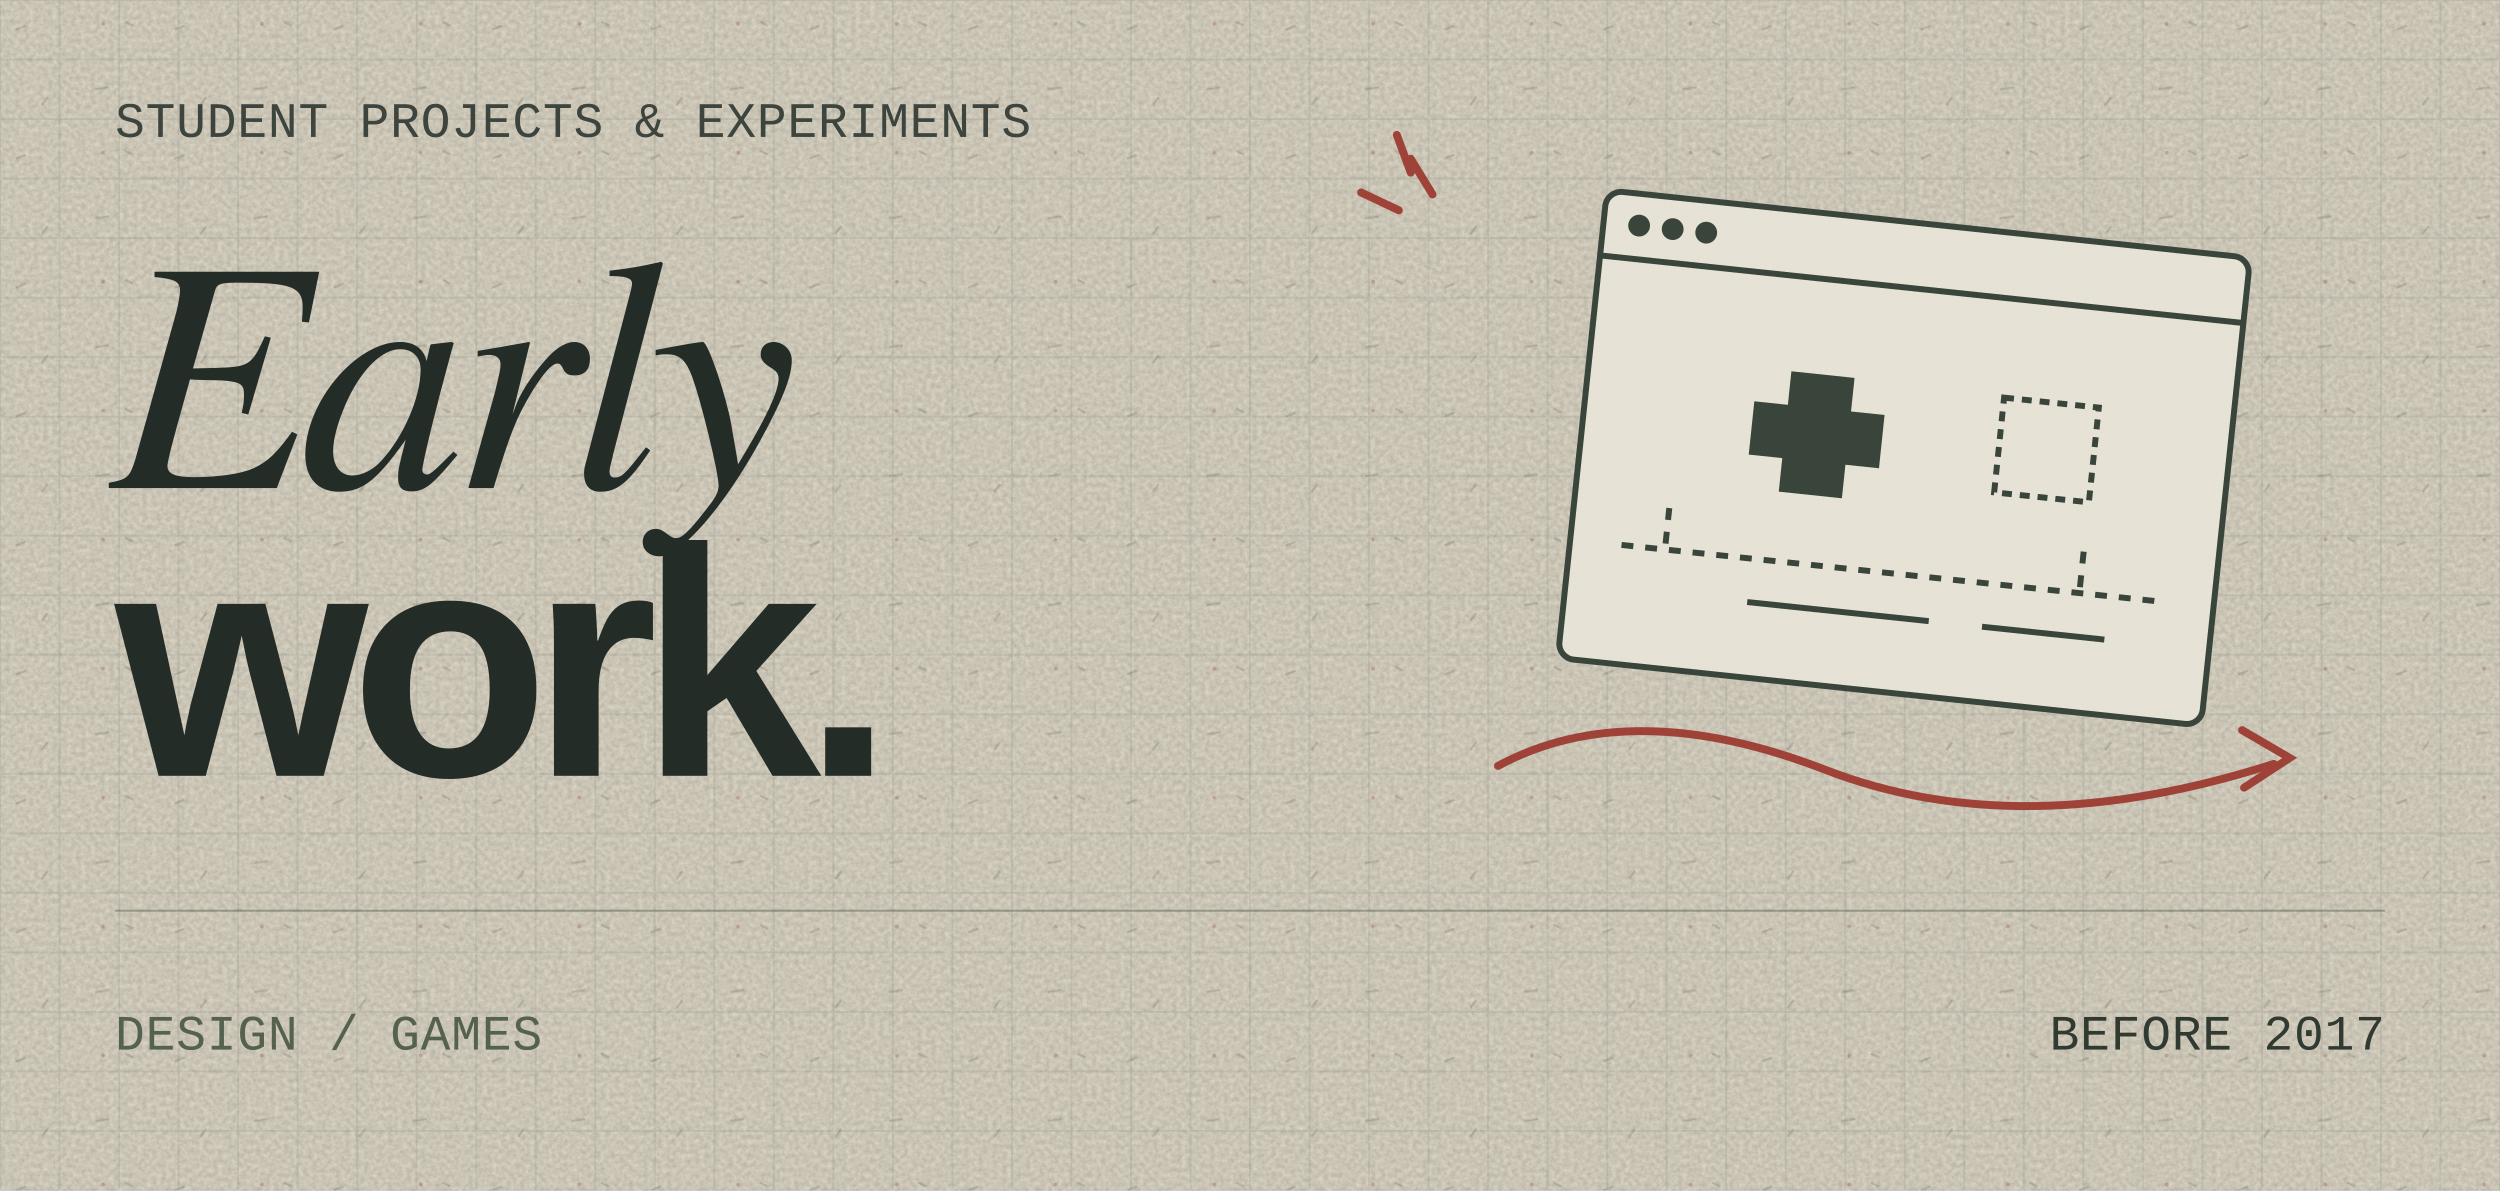
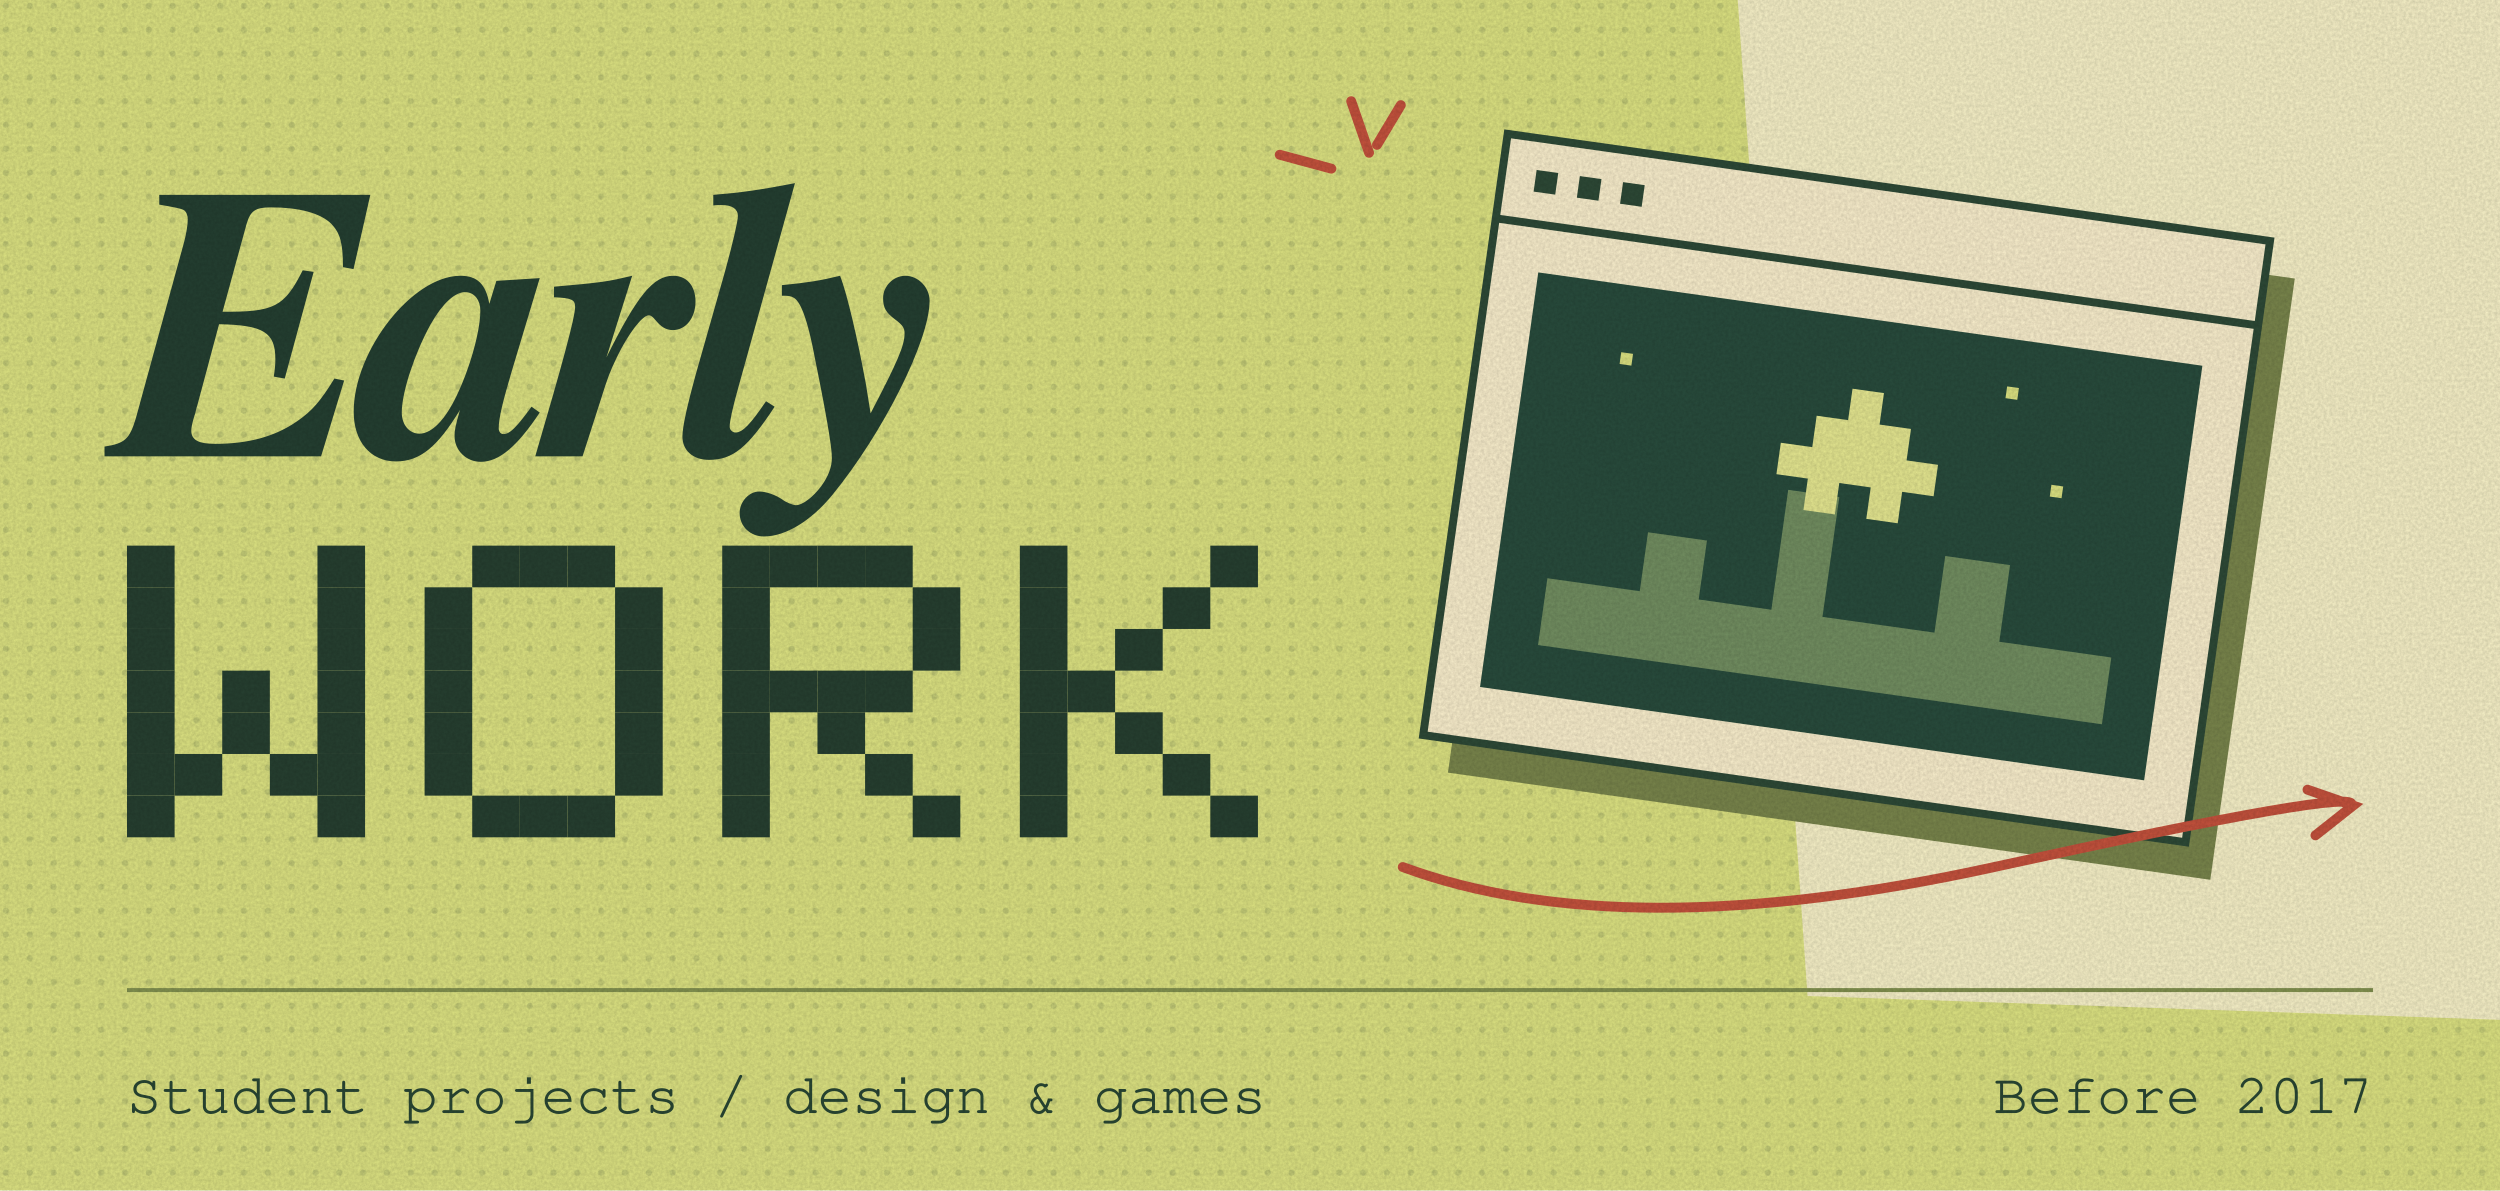
<svg xmlns="http://www.w3.org/2000/svg" width="1260" height="600" viewBox="0 0 1260 600" role="img" aria-labelledby="title desc">
  <defs>
-     <filter id="paper-grain" x="0" y="0" width="100%" height="100%">
-       <feTurbulence type="fractalNoise" baseFrequency=".72" numOctaves="2" seed="17" stitchTiles="stitch" />
-       <feColorMatrix type="saturate" values="0" />
+     <filter id="early-ink" x="0" y="0" width="100%" height="100%" color-interpolation-filters="sRGB">
+       <feTurbulence type="fractalNoise" baseFrequency=".65" numOctaves="3" seed="59" stitchTiles="stitch" />
+       <feColorMatrix type="matrix" values="0 0 0 0 0   0 0 0 0 0   0 0 0 0 0   0 0 0 .16 0" />
    </filter>
-     <filter id="early-pulp" x="0" y="0" width="100%" height="100%" color-interpolation-filters="sRGB">
-       <feTurbulence type="fractalNoise" baseFrequency=".42" numOctaves="3" seed="37" stitchTiles="stitch" />
-       <feColorMatrix type="matrix" values="0 0 0 0 0   0 0 0 0 0   0 0 0 0 0   0 0 0 .19 0" />
-     </filter>
-     <pattern id="pulp-fibres" width="80" height="65" patternUnits="userSpaceOnUse">
-       <path d="m8 15 5-2m35 32 7-1m-34 9 3-4m39-38 4 2" stroke="#7b7969" stroke-width="1.2" opacity=".32" />
-       <circle cx="52" cy="12" r="1" fill="#984438" opacity=".3" />
+     <pattern id="early-dots" width="12" height="12" patternUnits="userSpaceOnUse">
+       <circle cx="3" cy="3" r="1.6" fill="#344d34" opacity=".15" />
    </pattern>
  </defs>
-   <rect width="1260" height="600" fill="#ded8c7" />
-   <rect width="1260" height="600" filter="url(#early-pulp)" />
-   <rect width="1260" height="600" fill="url(#pulp-fibres)" />
-   <g stroke="#676f68" stroke-width="1" opacity=".13">
-     <path d="M0 0V600" />
-     <path d="M30 0V600" />
-     <path d="M60 0V600" />
-     <path d="M90 0V600" />
-     <path d="M120 0V600" />
-     <path d="M150 0V600" />
-     <path d="M180 0V600" />
-     <path d="M210 0V600" />
-     <path d="M240 0V600" />
-     <path d="M270 0V600" />
-     <path d="M300 0V600" />
-     <path d="M330 0V600" />
-     <path d="M360 0V600" />
-     <path d="M390 0V600" />
-     <path d="M420 0V600" />
-     <path d="M450 0V600" />
-     <path d="M480 0V600" />
-     <path d="M510 0V600" />
-     <path d="M540 0V600" />
-     <path d="M570 0V600" />
-     <path d="M600 0V600" />
-     <path d="M630 0V600" />
-     <path d="M660 0V600" />
-     <path d="M690 0V600" />
-     <path d="M720 0V600" />
-     <path d="M750 0V600" />
-     <path d="M780 0V600" />
-     <path d="M810 0V600" />
-     <path d="M840 0V600" />
-     <path d="M870 0V600" />
-     <path d="M900 0V600" />
-     <path d="M930 0V600" />
-     <path d="M960 0V600" />
-     <path d="M990 0V600" />
-     <path d="M1020 0V600" />
-     <path d="M1050 0V600" />
-     <path d="M1080 0V600" />
-     <path d="M1110 0V600" />
-     <path d="M1140 0V600" />
-     <path d="M1170 0V600" />
-     <path d="M1200 0V600" />
-     <path d="M1230 0V600" />
-     <path d="M1260 0V600" />
-     <path d="M0 0H1260" />
-     <path d="M0 30H1260" />
-     <path d="M0 60H1260" />
-     <path d="M0 90H1260" />
-     <path d="M0 120H1260" />
-     <path d="M0 150H1260" />
-     <path d="M0 180H1260" />
-     <path d="M0 210H1260" />
-     <path d="M0 240H1260" />
-     <path d="M0 270H1260" />
-     <path d="M0 300H1260" />
-     <path d="M0 330H1260" />
-     <path d="M0 360H1260" />
-     <path d="M0 390H1260" />
-     <path d="M0 420H1260" />
-     <path d="M0 450H1260" />
-     <path d="M0 480H1260" />
-     <path d="M0 510H1260" />
-     <path d="M0 540H1260" />
-     <path d="M0 570H1260" />
-     <path d="M0 600H1260" />
+   <rect width="1260" height="600" fill="#dbe181" />
+   <rect width="1260" height="600" fill="url(#early-dots)" />
+   <path d="m873-40 387 24v530l-349-12z" fill="#f5efc6" />
+   <g transform="translate(735 93) rotate(8 195 165)">
+     <rect x="15" y="17" width="388" height="306" fill="#78844b" />
+     <rect width="388" height="306" fill="#f8edcb" stroke="#2d4936" stroke-width="4" />
+     <path d="M0 43h388" stroke="#2d4936" stroke-width="4" />
+     <g fill="#2d4936">
+       <rect x="17" y="16" width="11" height="11" />
+       <rect x="39" y="16" width="11" height="11" />
+       <rect x="61" y="16" width="11" height="11" />
+     </g>
+     <rect x="25" y="67" width="338" height="211" fill="#284b3c" />
+     <path d="M51 219h47v-30h30v30h37v-61h26v61h57v-39h33v39h57v34H51z" fill="#718d60" />
+     <path d="M158 135h16v-16h16v-16h16v16h16v16h16v16h-80zM174 151v16h16v-16m16 0v16h16v-16" fill="#e3e58f" />
+     <g fill="#dbe181">
+       <rect x="72" y="101" width="6" height="6" />
+       <rect x="296" y="137" width="6" height="6" />
+       <rect x="267" y="91" width="6" height="6" />
+     </g>
  </g>
-   <text x="58" y="69" font-family="Courier New, monospace" font-size="25" font-weight="400" letter-spacing="0.4" fill="#3c443d">STUDENT PROJECTS &amp; EXPERIMENTS</text>
-   <g aria-label="Early" data-typeface="Nimbus Roman" data-type-size="167">
-     <path fill="#242c27" d="M160.88 136.95H77.88V139.62C88.23 140.62 90.74 141.96 90.74 146.47C90.74 148.47 89.74 153.98 88.9 157.16L68.36 230.97C65.52 240.49 64.19 241.66 54.83 243.33V246.0H139.5L149.86 218.95L147.18 217.61C139.34 228.47 134.99 232.64 127.81 235.98C121.63 238.82 110.28 240.49 97.59 240.49C88.23 240.49 84.39 238.82 84.39 234.81C84.39 232.81 86.4 224.96 90.4 210.43L95.75 191.22C98.42 191.39 100.93 191.56 103.6 191.56L111.28 191.72C115.96 191.89 119.96 192.73 121.13 193.73C122.64 194.9 122.97 196.07 122.97 199.41C122.97 202.41 122.64 204.42 121.8 208.09L125.14 208.93L136.5 170.18L133.49 169.51C127.14 183.71 125.47 184.88 110.44 185.38C108.44 185.38 103.1 185.55 97.25 185.71L108.27 146.8C109.28 142.96 110.94 142.46 120.63 142.46C146.68 142.46 152.53 144.63 152.53 154.65C152.53 156.82 152.36 159.33 152.19 162.17L155.7 162.5ZM228.53 227.63 223.85 232.31C218.5 237.65 216.67 239.15 215.17 239.15C213.83 239.15 212.83 238.15 212.83 236.98C212.83 233.64 219.84 204.92 227.69 176.36C228.19 174.69 228.36 174.36 228.69 172.85L227.52 172.35L217.34 173.52L216.84 174.02L215.0 182.04C213.66 175.86 208.82 172.35 201.64 172.35C179.43 172.35 153.88 202.75 153.88 229.3C153.88 240.99 160.22 247.84 170.91 247.84C182.6 247.84 189.78 242.33 204.48 221.62C200.97 235.31 200.64 236.65 200.64 240.82C200.64 245.67 202.64 247.67 207.32 247.67C214.0 247.67 218.0 244.5 230.53 229.3ZM202.64 176.03C208.32 176.36 211.99 180.37 211.99 186.21C211.99 200.24 203.48 219.95 192.12 232.31C188.11 236.81 182.43 239.65 177.59 239.65C171.58 239.65 167.9 234.98 167.9 227.3C167.9 217.94 174.08 201.08 181.43 190.56C188.11 180.87 195.79 175.53 202.64 176.03ZM248.74 246.0C257.43 217.44 260.27 210.6 267.95 197.74C273.63 188.38 278.14 183.21 280.98 183.21C282.14 183.21 282.81 183.88 283.65 185.55C284.98 188.38 286.32 189.22 289.66 189.22C294.67 189.22 297.34 186.21 297.34 180.87C297.34 175.86 294.17 172.35 289.49 172.35C285.65 172.35 281.14 174.86 276.8 179.37C269.95 186.55 263.27 196.23 260.6 202.91L258.26 208.93L267.11 172.69L266.61 172.35C254.42 174.52 252.92 174.86 240.73 176.86V179.7C244.4 179.03 245.07 178.87 246.41 178.87C250.08 178.87 252.25 180.54 252.25 183.54C252.25 185.88 252.25 185.88 249.58 197.24L236.05 246.0ZM325.58 225.46C314.72 239.32 313.38 240.66 309.71 240.66C308.04 240.66 307.21 239.65 307.21 237.65C307.21 236.31 307.71 234.14 308.54 231.14C308.71 230.47 308.88 229.97 308.88 229.8V229.47L334.09 132.77L333.26 131.94C323.24 134.28 316.89 135.28 307.21 136.45V139.12C315.22 139.12 318.56 140.12 318.56 142.96C318.56 143.63 318.39 144.63 318.06 145.97L295.01 234.14C294.51 235.81 294.35 237.32 294.35 238.49C294.35 244.66 297.19 247.84 302.53 247.84C311.21 247.84 316.89 243.16 327.75 226.96ZM330.43 179.2C332.44 178.7 333.77 178.53 335.61 178.53C342.45 178.53 345.63 181.2 348.97 190.22C353.48 202.58 362.16 238.32 362.16 244.66C362.16 247.34 360.99 250.01 358.65 253.18C353.98 259.36 350.14 264.04 348.13 266.21C344.63 269.88 342.79 271.22 340.62 271.22C339.45 271.22 338.45 270.72 336.61 269.38C334.1 267.38 332.44 266.54 330.43 266.54C326.76 266.54 323.92 269.38 323.92 273.05C323.92 277.4 327.43 280.4 332.44 280.4C343.12 280.4 364.83 255.52 383.04 222.29C394.39 201.75 399.07 189.72 399.07 181.54C399.07 176.53 394.89 172.35 389.88 172.35C386.04 172.35 383.37 174.86 383.37 178.53C383.37 181.2 384.71 182.87 388.05 185.04C391.22 186.88 392.39 188.38 392.39 190.72C392.39 197.4 386.38 210.26 372.01 233.98L368.67 214.6C366.17 199.74 356.82 172.35 354.31 172.35H353.64C353.31 172.52 352.81 172.52 352.14 172.52C350.81 172.69 344.63 173.69 335.77 175.36C334.94 175.53 332.77 176.03 330.43 176.36Z" />
+   <g aria-label="Early" data-typeface="Nimbus Roman" data-type-size="197">
+     <path fill="#243f31" d="M173.44 191.78 168.52 190.8C161.62 202.03 157.49 206.95 149.8 212.27C138.77 219.95 125.37 223.7 108.43 223.7C99.96 223.7 96.41 221.73 96.41 217.0C96.41 215.62 96.81 213.45 97.99 209.51C98.39 208.72 98.58 207.34 98.98 205.77L99.37 204.59L110.4 163.41C132.86 163.81 138.77 167.55 138.77 180.95C138.77 183.7 138.57 186.07 137.98 189.81L143.5 190.8L158.08 137.02L152.56 136.23C143.3 154.75 138.18 157.31 112.18 157.11L124.19 113.18C126.16 106.28 128.53 104.51 136.6 104.51C150.79 104.51 161.62 107.47 166.94 112.78C171.47 117.51 172.85 122.44 172.85 134.65L178.17 135.64L186.64 98.21H80.26V103.13C87.16 104.31 91.29 105.1 92.67 105.89C93.85 106.68 94.64 108.45 94.64 110.62C94.64 113.38 93.85 118.1 92.67 122.44L68.44 210.89C65.29 221.33 62.92 223.5 52.68 225.07V230.0H161.82ZM267.9 204.98C259.82 216.01 256.87 218.77 253.71 218.77C252.33 218.77 251.35 217.59 251.35 215.82C251.35 210.89 253.32 202.62 258.05 186.66L272.03 140.17L250.17 141.55L246.62 153.17C244.85 143.12 240.51 138.99 232.04 138.99C207.81 138.99 178.26 176.81 178.26 207.54C178.26 222.51 186.73 232.56 199.54 232.56C211.56 232.56 220.42 225.47 231.85 206.56C229.48 214.63 229.09 217.0 229.09 219.76C229.09 227.04 235.0 232.76 242.29 232.76C251.55 232.76 260.61 225.07 272.03 207.94ZM234.8 147.26C239.13 147.46 242.09 151.2 242.09 156.52C242.09 168.34 235.39 190.21 227.91 203.8C222.59 213.45 216.68 218.57 211.36 218.57C206.24 218.57 202.49 214.04 202.49 207.94C202.49 197.69 208.99 177.99 217.07 163.41C222.98 152.97 229.48 146.87 234.8 147.26ZM279.22 149.82C288.08 150.22 289.86 151.0 289.86 154.75C289.86 159.67 283.55 183.11 269.76 230.0H293.6L302.86 201.24C306.21 190.4 307.59 186.86 310.94 179.96C316.65 168.14 323.74 158.88 327.09 158.88C327.88 158.88 329.06 159.67 330.44 161.44C333.2 164.79 335.76 166.37 339.11 166.37C345.61 166.37 350.53 160.26 350.53 151.99C350.53 144.11 346.2 138.99 339.3 138.99C329.26 138.99 321.18 148.84 305.62 180.16L318.62 138.99C306.21 141.94 303.84 142.33 279.22 144.5ZM386.08 202.22C378.2 213.85 374.26 217.98 370.72 217.98C369.14 217.98 367.76 216.6 367.76 215.03C367.76 212.27 369.14 205.97 372.1 195.33L400.66 92.3C383.33 95.65 374.07 97.03 359.49 98.21V103.53C361.46 103.33 362.05 103.33 363.63 103.33C368.95 103.33 371.9 105.3 371.9 108.84C371.9 111.6 369.14 123.23 365.4 136.82L350.62 188.83C346.49 203.8 343.93 215.22 343.93 219.95C343.93 227.04 349.25 231.77 357.32 231.77C369.34 231.77 376.83 225.67 390.42 204.98ZM394.06 149.03C397.6 149.03 398.59 149.23 399.97 150.02C403.32 151.79 406.47 160.06 409.42 174.05C415.92 205.97 419.27 224.68 419.27 230.79C419.27 235.32 417.5 240.05 413.95 244.97C409.82 250.49 404.5 254.62 401.15 254.62C399.77 254.62 396.22 253.25 394.45 251.87C391.1 249.5 386.18 247.73 382.63 247.73C377.51 247.73 372.78 252.85 372.78 258.56C372.78 265.26 378.1 270.38 384.99 270.38C395.83 270.38 408.63 262.7 419.47 249.5C445.08 218.18 468.52 171.49 468.52 151.59C468.52 144.9 462.81 138.99 456.31 138.99C450.2 138.99 445.08 144.31 445.08 150.22C445.08 155.14 446.46 157.5 451.19 161.05C454.93 163.81 455.91 165.38 455.91 167.94C455.91 174.05 452.57 181.93 438.78 208.33L436.41 193.56C432.08 170.11 426.96 148.25 423.41 138.99C413.76 141.35 406.66 142.53 394.06 143.71Z" />
  </g>
-   <text x="58" y="391" font-family="Arial, Helvetica, sans-serif" font-size="164" font-weight="700" letter-spacing="-9" fill="#242c27">work.</text>
-   <g transform="translate(796 113) rotate(6 170 124)" fill="#e5e1d5" stroke="#39443b" stroke-width="3">
-     <rect width="326" height="237" rx="8" />
-     <path d="M0 33h326" fill="none" />
-     <circle cx="18" cy="16" r="4" fill="#39443b" />
-     <circle cx="35" cy="16" r="4" fill="#39443b" />
-     <circle cx="52" cy="16" r="4" fill="#39443b" />
-     <path d="M26 177h276M48 156v21M258 156v21" fill="none" stroke-dasharray="6 6" />
-     <path d="M85 125V98h17V81h32v17h17v27h-17v17h-32v-17z" stroke="none" fill="#39443b" />
-     <rect x="210" y="83" width="48" height="48" fill="none" stroke-dasharray="5 4" />
-     <path d="M92 199h92M211 199h62" fill="none" />
+   <g fill="#263f30" aria-label="WORK">
+     <rect x="64" y="275" width="24" height="21" />
+     <rect x="160" y="275" width="24" height="21" />
+     <rect x="64" y="296" width="24" height="21" />
+     <rect x="160" y="296" width="24" height="21" />
+     <rect x="64" y="317" width="24" height="21" />
+     <rect x="160" y="317" width="24" height="21" />
+     <rect x="64" y="338" width="24" height="21" />
+     <rect x="112" y="338" width="24" height="21" />
+     <rect x="160" y="338" width="24" height="21" />
+     <rect x="64" y="359" width="24" height="21" />
+     <rect x="112" y="359" width="24" height="21" />
+     <rect x="160" y="359" width="24" height="21" />
+     <rect x="64" y="380" width="24" height="21" />
+     <rect x="88" y="380" width="24" height="21" />
+     <rect x="136" y="380" width="24" height="21" />
+     <rect x="160" y="380" width="24" height="21" />
+     <rect x="64" y="401" width="24" height="21" />
+     <rect x="160" y="401" width="24" height="21" />
+     <rect x="238" y="275" width="24" height="21" />
+     <rect x="262" y="275" width="24" height="21" />
+     <rect x="286" y="275" width="24" height="21" />
+     <rect x="214" y="296" width="24" height="21" />
+     <rect x="310" y="296" width="24" height="21" />
+     <rect x="214" y="317" width="24" height="21" />
+     <rect x="310" y="317" width="24" height="21" />
+     <rect x="214" y="338" width="24" height="21" />
+     <rect x="310" y="338" width="24" height="21" />
+     <rect x="214" y="359" width="24" height="21" />
+     <rect x="310" y="359" width="24" height="21" />
+     <rect x="214" y="380" width="24" height="21" />
+     <rect x="310" y="380" width="24" height="21" />
+     <rect x="238" y="401" width="24" height="21" />
+     <rect x="262" y="401" width="24" height="21" />
+     <rect x="286" y="401" width="24" height="21" />
+     <rect x="364" y="275" width="24" height="21" />
+     <rect x="388" y="275" width="24" height="21" />
+     <rect x="412" y="275" width="24" height="21" />
+     <rect x="436" y="275" width="24" height="21" />
+     <rect x="364" y="296" width="24" height="21" />
+     <rect x="460" y="296" width="24" height="21" />
+     <rect x="364" y="317" width="24" height="21" />
+     <rect x="460" y="317" width="24" height="21" />
+     <rect x="364" y="338" width="24" height="21" />
+     <rect x="388" y="338" width="24" height="21" />
+     <rect x="412" y="338" width="24" height="21" />
+     <rect x="436" y="338" width="24" height="21" />
+     <rect x="364" y="359" width="24" height="21" />
+     <rect x="412" y="359" width="24" height="21" />
+     <rect x="364" y="380" width="24" height="21" />
+     <rect x="436" y="380" width="24" height="21" />
+     <rect x="364" y="401" width="24" height="21" />
+     <rect x="460" y="401" width="24" height="21" />
+     <rect x="514" y="275" width="24" height="21" />
+     <rect x="610" y="275" width="24" height="21" />
+     <rect x="514" y="296" width="24" height="21" />
+     <rect x="586" y="296" width="24" height="21" />
+     <rect x="514" y="317" width="24" height="21" />
+     <rect x="562" y="317" width="24" height="21" />
+     <rect x="514" y="338" width="24" height="21" />
+     <rect x="538" y="338" width="24" height="21" />
+     <rect x="514" y="359" width="24" height="21" />
+     <rect x="562" y="359" width="24" height="21" />
+     <rect x="514" y="380" width="24" height="21" />
+     <rect x="586" y="380" width="24" height="21" />
+     <rect x="514" y="401" width="24" height="21" />
+     <rect x="610" y="401" width="24" height="21" />
  </g>
-   <g stroke="#9e4238" fill="none" stroke-width="4" stroke-linecap="round">
-     <path d="M755 386q67-36 165 2t226-3" />
-     <path d="m1130 368 24 14-23 15" />
-     <path d="m711 80 11 18m-36-1 19 9m-1-38 7 19" />
+   <g stroke="#c3513c" fill="none" stroke-width="5" stroke-linecap="round">
+     <path d="M707 437q111 41 298 0t180-31m-22-8 23 8-19 15M690 77l-9-26m-10 34-26-7m49-5 12-20" />
  </g>
-   <path d="M58 459H1202" stroke="#596257" opacity=".5" />
-   <text x="58" y="529" font-family="Courier New, monospace" font-size="25" font-weight="400" letter-spacing="0.4" fill="#54614f">DESIGN / GAMES</text>
-   <text x="1202" y="529" font-family="Courier New, monospace" font-size="25" font-weight="400" letter-spacing="0.4" fill="#303a31" text-anchor="end">BEFORE 2017</text>
-   <rect width="1260" height="600" filter="url(#paper-grain)" opacity=".045" style="mix-blend-mode:soft-light" />
+   <path d="M64 499H1196" stroke="#82914f" stroke-width="2" />
+   <g aria-label="Student projects / design &amp; games" data-typeface="Nimbus Mono PS" data-type-size="29">
+     <path fill="#294633" d="M76.79 545.8C75.63 544.79 74.3 544.33 72.67 544.33C69.54 544.33 67.19 546.3 67.19 548.88C67.19 550.15 67.77 551.31 68.76 551.98C69.66 552.62 70.73 552.97 72.76 553.32C74.82 553.63 75.4 553.81 76.09 554.24C76.85 554.71 77.31 555.58 77.31 556.5C77.31 558.51 75.37 559.99 72.73 559.99C70.18 559.99 68.15 558.62 68.0 556.82C67.97 556.24 67.74 555.98 67.28 555.98C66.78 555.98 66.52 556.3 66.52 556.91V560.07C66.52 560.68 66.78 561.0 67.28 561.0C67.77 561.0 68.03 560.68 68.03 560.07V559.67C69.22 560.83 70.87 561.46 72.76 561.46C76.35 561.46 78.91 559.4 78.91 556.56C78.91 555.05 78.21 553.78 77.05 553.08C76.15 552.53 75.34 552.3 73.08 551.92C71.31 551.63 70.55 551.4 69.86 550.94C69.16 550.5 68.78 549.78 68.78 548.94C68.78 547.11 70.47 545.8 72.79 545.8C74.96 545.8 76.64 546.99 76.79 548.62C76.82 549.2 77.08 549.46 77.51 549.46C78.01 549.46 78.27 549.14 78.27 548.53V545.6C78.27 545.02 78.01 544.7 77.51 544.7C77.02 544.7 76.79 545.02 76.79 545.6ZM86.97 548.85V545.6C86.97 544.99 86.71 544.7 86.21 544.7C85.72 544.7 85.46 545.02 85.46 545.6V548.85H83.46C82.82 548.85 82.5 549.08 82.5 549.57C82.5 550.07 82.82 550.33 83.46 550.33H85.46V557.81C85.46 560.01 87.29 561.46 90.13 561.46C91.49 561.46 93.12 561.14 94.51 560.62C95.58 560.22 96.05 559.84 96.05 559.4C96.05 559.0 95.73 558.68 95.32 558.68C95.18 558.68 95.06 558.71 94.8 558.88C93.67 559.52 91.67 559.99 90.07 559.99C88.16 559.99 86.97 559.12 86.97 557.75V550.33H93.17C93.81 550.33 94.13 550.07 94.13 549.57C94.13 549.08 93.81 548.85 93.17 548.85ZM111.39 561.0H113.74C114.34 561.0 114.66 560.74 114.66 560.25C114.66 559.78 114.34 559.52 113.74 559.52H112.89V548.85H109.39C108.72 548.85 108.43 549.08 108.43 549.57C108.43 550.07 108.75 550.33 109.39 550.33H111.39V557.52C109.82 559.17 108.14 559.99 106.25 559.99C104.86 559.99 103.76 558.94 103.76 557.58V548.85H100.83C100.19 548.85 99.9 549.08 99.9 549.57C99.9 550.07 100.22 550.33 100.83 550.33H102.25V557.58C102.25 559.93 103.88 561.46 106.28 561.46C108.14 561.46 109.79 560.77 111.39 559.32ZM130.93 543.51H128.0C127.39 543.51 127.08 543.77 127.08 544.24C127.08 544.73 127.39 544.99 128.0 544.99H129.42V551.08C128.12 549.34 126.38 548.44 124.32 548.44C120.75 548.44 117.88 551.34 117.88 554.94C117.88 558.53 120.75 561.46 124.29 561.46C126.35 561.46 128.15 560.54 129.42 558.83V561.0H132.35C132.96 561.0 133.28 560.74 133.28 560.25C133.28 559.78 132.96 559.52 132.35 559.52H130.93ZM124.35 549.92C127.22 549.92 129.42 552.1 129.42 554.97C129.42 557.75 127.19 559.99 124.41 559.99C121.59 559.99 119.39 557.75 119.39 554.94C119.39 552.15 121.59 549.92 124.35 549.92ZM148.85 555.35V555.11V554.91C148.85 551.2 145.95 548.44 142.07 548.44C138.24 548.44 135.28 551.17 135.28 554.68C135.28 558.51 138.44 561.46 142.47 561.46C145.29 561.46 148.74 560.07 148.74 558.97C148.74 558.56 148.42 558.25 148.01 558.25C147.84 558.25 147.72 558.3 147.49 558.48C146.33 559.35 144.24 559.99 142.5 559.99C139.49 559.99 137.23 558.13 136.82 555.35ZM136.82 553.87C137.31 551.49 139.4 549.92 142.07 549.92C144.71 549.92 146.82 551.52 147.29 553.87ZM156.02 548.85H153.67C153.03 548.85 152.74 549.08 152.74 549.57C152.74 550.07 153.06 550.33 153.67 550.33H154.51V559.52H153.35C152.71 559.52 152.39 559.78 152.39 560.25C152.39 560.74 152.74 561.0 153.35 561.0H157.18C157.79 561.0 158.11 560.74 158.11 560.25C158.11 559.78 157.79 559.52 157.18 559.52H156.02V552.53C157.79 550.36 158.51 549.92 160.28 549.92C161.32 549.92 161.88 550.1 162.51 550.62C163.21 551.2 163.56 551.87 163.56 552.65V559.52H162.75C162.11 559.52 161.79 559.78 161.79 560.25C161.79 560.74 162.14 561.0 162.75 561.0H165.91C166.49 561.0 166.83 560.74 166.83 560.25C166.83 559.78 166.52 559.52 165.91 559.52H165.07V552.45C165.07 550.18 163.04 548.44 160.37 548.44C158.6 548.44 157.55 548.97 156.02 550.59ZM173.97 548.85V545.6C173.97 544.99 173.71 544.7 173.21 544.7C172.72 544.7 172.46 545.02 172.46 545.6V548.85H170.46C169.82 548.85 169.5 549.08 169.5 549.57C169.5 550.07 169.82 550.33 170.46 550.33H172.46V557.81C172.46 560.01 174.29 561.46 177.13 561.46C178.49 561.46 180.12 561.14 181.51 560.62C182.58 560.22 183.05 559.84 183.05 559.4C183.05 559.0 182.73 558.68 182.32 558.68C182.18 558.68 182.06 558.71 181.8 558.88C180.67 559.52 178.67 559.99 177.07 559.99C175.16 559.99 173.97 559.12 173.97 557.75V550.33H180.17C180.81 550.33 181.13 550.07 181.13 549.57C181.13 549.08 180.81 548.85 180.17 548.85ZM207.55 548.85H204.62C203.98 548.85 203.69 549.08 203.69 549.57C203.69 550.07 204.01 550.33 204.62 550.33H206.04V564.8H204.62C204.01 564.8 203.69 565.06 203.69 565.52C203.69 566.02 204.01 566.28 204.62 566.28H210.22C210.86 566.28 211.18 566.02 211.18 565.52C211.18 565.06 210.86 564.8 210.22 564.8H207.55V558.3C208.88 559.96 210.48 560.71 212.6 560.71C216.25 560.71 219.06 558.01 219.06 554.56C219.06 551.08 216.28 548.44 212.57 548.44C210.42 548.44 209.03 549.14 207.55 550.91ZM212.48 549.92C215.35 549.92 217.56 551.95 217.56 554.59C217.56 557.17 215.35 559.23 212.57 559.23C209.75 559.23 207.55 557.17 207.55 554.56C207.55 552.01 209.75 549.92 212.48 549.92ZM228.0 548.85H224.49C223.88 548.85 223.53 549.11 223.53 549.57C223.53 550.04 223.88 550.33 224.49 550.33H226.49V559.52H223.85C223.24 559.52 222.89 559.81 222.89 560.25C222.89 560.74 223.24 561.0 223.85 561.0H233.04C233.62 561.0 233.97 560.74 233.97 560.25C233.97 559.81 233.62 559.52 233.04 559.52H228.0V553.49C231.13 550.68 232.08 550.04 233.33 550.04C233.91 550.04 234.43 550.3 235.13 551.0C235.36 551.2 235.45 551.26 235.71 551.26C236.14 551.26 236.46 550.94 236.46 550.47C236.46 550.18 236.29 549.92 235.74 549.49C234.96 548.82 234.32 548.56 233.42 548.56C231.91 548.56 230.55 549.31 228.0 551.58ZM246.82 548.44C242.93 548.44 239.94 551.28 239.94 554.97C239.94 558.56 242.96 561.46 246.73 561.46C250.5 561.46 253.49 558.59 253.49 554.94C253.49 551.37 250.5 548.44 246.82 548.44ZM246.64 549.92C249.66 549.92 251.98 552.1 251.98 554.97C251.98 557.75 249.66 559.99 246.73 559.99C243.8 559.99 241.45 557.75 241.45 554.94C241.45 552.18 243.77 549.92 246.64 549.92ZM267.35 550.33V561.64C267.32 563.52 266.01 564.8 264.19 564.8H260.48C259.84 564.8 259.52 565.03 259.52 565.52C259.52 566.02 259.84 566.28 260.48 566.28H264.22C266.86 566.34 268.91 564.28 268.86 561.64V548.85H260.53C259.87 548.85 259.58 549.08 259.58 549.57C259.58 550.07 259.9 550.33 260.53 550.33ZM267.58 542.96H265.55V546.24H267.58ZM288.05 555.35V555.11V554.91C288.05 551.2 285.15 548.44 281.27 548.44C277.44 548.44 274.48 551.17 274.48 554.68C274.48 558.51 277.64 561.46 281.67 561.46C284.49 561.46 287.94 560.07 287.94 558.97C287.94 558.56 287.62 558.25 287.21 558.25C287.04 558.25 286.92 558.3 286.69 558.48C285.53 559.35 283.44 559.99 281.7 559.99C278.69 559.99 276.43 558.13 276.02 555.35ZM276.02 553.87C276.51 551.49 278.6 549.92 281.27 549.92C283.91 549.92 286.02 551.52 286.49 553.87ZM303.71 549.84C302.55 548.94 301.02 548.44 299.31 548.44C295.33 548.44 292.49 551.2 292.49 555.05C292.49 558.8 295.28 561.46 299.19 561.46C301.13 561.46 303.05 560.91 304.58 559.87C305.45 559.29 305.89 558.77 305.89 558.36C305.89 557.98 305.57 557.66 305.19 557.66C304.96 557.66 304.82 557.72 304.56 557.98C303.11 559.32 301.34 559.99 299.25 559.99C296.17 559.99 294.0 557.96 294.0 555.03C294.0 551.98 296.12 549.92 299.22 549.92C301.6 549.92 303.54 551.02 303.71 552.47C303.77 553.05 304.0 553.29 304.44 553.29C304.93 553.29 305.19 552.97 305.19 552.39V549.78C305.19 549.17 304.93 548.85 304.44 548.85C303.95 548.85 303.71 549.17 303.71 549.78ZM313.17 548.85V545.6C313.17 544.99 312.91 544.7 312.41 544.7C311.92 544.7 311.66 545.02 311.66 545.6V548.85H309.66C309.02 548.85 308.7 549.08 308.7 549.57C308.7 550.07 309.02 550.33 309.66 550.33H311.66V557.81C311.66 560.01 313.49 561.46 316.33 561.46C317.69 561.46 319.32 561.14 320.71 560.62C321.78 560.22 322.25 559.84 322.25 559.4C322.25 559.0 321.93 558.68 321.52 558.68C321.38 558.68 321.26 558.71 321.0 558.88C319.87 559.52 317.87 559.99 316.27 559.99C314.36 559.99 313.17 559.12 313.17 557.75V550.33H319.37C320.01 550.33 320.33 550.07 320.33 549.57C320.33 549.08 320.01 548.85 319.37 548.85ZM329.35 557.58C329.35 557.11 329.03 556.79 328.6 556.79C328.1 556.79 327.84 557.11 327.84 557.72V560.07C327.84 560.68 328.1 561.0 328.6 561.0C329.06 561.0 329.32 560.68 329.32 560.1C330.42 561.0 331.96 561.46 333.73 561.46C337.15 561.46 339.59 559.84 339.59 557.55C339.59 556.5 339.01 555.49 338.08 554.88C337.12 554.24 336.05 553.92 334.25 553.75C331.7 553.46 331.55 553.43 330.92 553.05C330.39 552.74 330.07 552.3 330.07 551.89C330.07 550.76 331.61 549.92 333.7 549.92C335.82 549.92 337.27 550.71 337.41 551.89C337.47 552.42 337.7 552.68 338.14 552.68C338.63 552.68 338.89 552.36 338.89 551.75V549.78C338.89 549.17 338.63 548.85 338.17 548.85C337.76 548.85 337.47 549.14 337.41 549.57C336.43 548.82 335.12 548.44 333.56 548.44C330.63 548.44 328.45 549.86 328.45 551.81C328.45 552.76 328.97 553.66 329.84 554.18C330.68 554.71 331.52 554.91 333.67 555.11C335.27 555.29 336.02 555.46 336.77 555.9C337.5 556.27 337.96 556.91 337.96 557.52C337.96 558.94 336.14 559.99 333.67 559.99C331.29 559.99 329.35 559.0 329.35 557.78ZM373.92 542.9C374.07 542.61 374.1 542.56 374.1 542.41C374.1 542.03 373.75 541.72 373.34 541.72C372.99 541.72 372.79 541.86 372.59 542.29L363.08 562.1C362.96 562.33 362.93 562.45 362.93 562.6C362.93 562.97 363.28 563.29 363.69 563.29C364.03 563.29 364.24 563.15 364.44 562.71ZM409.33 543.51H406.4C405.79 543.51 405.47 543.77 405.47 544.24C405.47 544.73 405.79 544.99 406.4 544.99H407.82V551.08C406.52 549.34 404.78 548.44 402.72 548.44C399.15 548.44 396.28 551.34 396.28 554.94C396.28 558.53 399.15 561.46 402.69 561.46C404.75 561.46 406.55 560.54 407.82 558.83V561.0H410.75C411.36 561.0 411.68 560.74 411.68 560.25C411.68 559.78 411.36 559.52 410.75 559.52H409.33ZM402.75 549.92C405.62 549.92 407.82 552.1 407.82 554.97C407.82 557.75 405.59 559.99 402.81 559.99C399.99 559.99 397.79 557.75 397.79 554.94C397.79 552.15 399.99 549.92 402.75 549.92ZM427.25 555.35V555.11V554.91C427.25 551.2 424.35 548.44 420.47 548.44C416.64 548.44 413.68 551.17 413.68 554.68C413.68 558.51 416.84 561.46 420.87 561.46C423.69 561.46 427.14 560.07 427.14 558.97C427.14 558.56 426.82 558.25 426.41 558.25C426.24 558.25 426.12 558.3 425.89 558.48C424.73 559.35 422.64 559.99 420.9 559.99C417.89 559.99 415.62 558.13 415.22 555.35ZM415.22 553.87C415.71 551.49 417.8 549.92 420.47 549.92C423.11 549.92 425.22 551.52 425.69 553.87ZM433.75 557.58C433.75 557.11 433.43 556.79 433.0 556.79C432.5 556.79 432.24 557.11 432.24 557.72V560.07C432.24 560.68 432.5 561.0 433.0 561.0C433.46 561.0 433.72 560.68 433.72 560.1C434.82 561.0 436.36 561.46 438.13 561.46C441.55 561.46 443.99 559.84 443.99 557.55C443.99 556.5 443.41 555.49 442.48 554.88C441.52 554.24 440.45 553.92 438.65 553.75C436.1 553.46 435.95 553.43 435.32 553.05C434.79 552.74 434.47 552.3 434.47 551.89C434.47 550.76 436.01 549.92 438.1 549.92C440.22 549.92 441.67 550.71 441.81 551.89C441.87 552.42 442.1 552.68 442.54 552.68C443.03 552.68 443.29 552.36 443.29 551.75V549.78C443.29 549.17 443.03 548.85 442.57 548.85C442.16 548.85 441.87 549.14 441.81 549.57C440.83 548.82 439.52 548.44 437.95 548.44C435.03 548.44 432.85 549.86 432.85 551.81C432.85 552.76 433.37 553.66 434.24 554.18C435.08 554.71 435.92 554.91 438.07 555.11C439.67 555.29 440.42 555.46 441.17 555.9C441.9 556.27 442.36 556.91 442.36 557.52C442.36 558.94 440.54 559.99 438.07 559.99C435.69 559.99 433.75 559.0 433.75 557.78ZM456.25 548.85H451.47C450.83 548.85 450.54 549.08 450.54 549.57C450.54 550.07 450.86 550.33 451.47 550.33H454.75V559.52H450.25C449.64 559.52 449.32 559.78 449.32 560.25C449.32 560.74 449.64 561.0 450.25 561.0H460.75C461.36 561.0 461.71 560.74 461.71 560.25C461.71 559.78 461.39 559.52 460.75 559.52H456.25ZM456.2 542.96H454.17V546.24H456.2ZM476.81 550.88C475.54 549.2 474.03 548.44 472.03 548.44C468.64 548.44 465.88 551.2 465.88 554.56C465.88 557.96 468.64 560.71 472.03 560.71C474.0 560.71 475.54 559.93 476.81 558.3V561.46C476.93 563.17 475.25 564.83 473.42 564.8H470.06C469.45 564.8 469.13 565.03 469.13 565.55C469.13 566.02 469.45 566.28 470.06 566.28H473.39C475.89 566.42 478.41 564.04 478.32 561.64V550.33H479.74C480.35 550.33 480.67 550.07 480.67 549.57C480.67 549.08 480.38 548.85 479.74 548.85H476.81ZM472.06 549.92C474.76 549.92 476.81 551.95 476.81 554.59C476.81 557.17 474.76 559.23 472.12 559.23C469.48 559.23 467.39 557.17 467.39 554.56C467.39 552.01 469.48 549.92 472.06 549.92ZM486.62 548.85H484.27C483.63 548.85 483.34 549.08 483.34 549.57C483.34 550.07 483.66 550.33 484.27 550.33H485.11V559.52H483.95C483.31 559.52 482.99 559.78 482.99 560.25C482.99 560.74 483.34 561.0 483.95 561.0H487.78C488.39 561.0 488.7 560.74 488.7 560.25C488.7 559.78 488.39 559.52 487.78 559.52H486.62V552.53C488.39 550.36 489.11 549.92 490.88 549.92C491.92 549.92 492.47 550.1 493.11 550.62C493.81 551.2 494.16 551.87 494.16 552.65V559.52H493.34C492.71 559.52 492.39 559.78 492.39 560.25C492.39 560.74 492.74 561.0 493.34 561.0H496.51C497.09 561.0 497.43 560.74 497.43 560.25C497.43 559.78 497.11 559.52 496.51 559.52H495.66V552.45C495.66 550.18 493.63 548.44 490.97 548.44C489.2 548.44 488.15 548.97 486.62 550.59ZM527.71 561.0H529.48C530.09 561.0 530.44 560.74 530.44 560.25C530.44 559.78 530.12 559.52 529.48 559.52H528.49L527.8 558.51C528.32 557.72 528.87 556.48 529.25 555.08H529.48C530.12 555.08 530.44 554.82 530.44 554.33C530.44 553.84 530.12 553.61 529.48 553.61H528.14C527.8 555.0 527.45 556.04 526.9 557.09L523.79 552.27C522.92 550.88 522.58 550.12 522.58 549.52C522.58 548.41 523.65 547.4 524.81 547.4C525.48 547.4 525.94 547.6 526.61 548.18L527.62 547.66C528.03 547.46 528.17 547.25 528.17 546.93C528.17 546.53 527.83 546.18 527.45 546.18C527.3 546.18 527.16 546.24 526.93 546.36L526.69 546.47C526.06 546.09 525.45 545.92 524.78 545.92C522.75 545.92 521.07 547.51 521.07 549.46C521.07 550.33 521.21 550.65 522.43 552.59C520.52 553.2 519.3 554.85 519.3 556.82C519.3 559.35 521.3 561.46 523.68 561.46C524.98 561.46 526.03 560.91 526.9 559.75ZM526.06 558.42C525.42 559.4 524.58 559.99 523.65 559.99C522.11 559.99 520.81 558.51 520.81 556.79C520.81 555.35 521.71 554.21 523.1 553.87ZM563.81 550.88C562.54 549.2 561.03 548.44 559.03 548.44C555.64 548.44 552.88 551.2 552.88 554.56C552.88 557.96 555.64 560.71 559.03 560.71C561.0 560.71 562.54 559.93 563.81 558.3V561.46C563.93 563.17 562.25 564.83 560.42 564.8H557.06C556.45 564.8 556.13 565.03 556.13 565.55C556.13 566.02 556.45 566.28 557.06 566.28H560.39C562.89 566.42 565.41 564.04 565.32 561.64V550.33H566.74C567.35 550.33 567.67 550.07 567.67 549.57C567.67 549.08 567.38 548.85 566.74 548.85H563.81ZM559.06 549.92C561.76 549.92 563.81 551.95 563.81 554.59C563.81 557.17 561.76 559.23 559.12 559.23C556.48 559.23 554.39 557.17 554.39 554.56C554.39 552.01 556.48 549.92 559.06 549.92ZM580.61 561.0H583.53C584.14 561.0 584.46 560.74 584.46 560.25C584.46 559.78 584.14 559.52 583.53 559.52H582.11V552.1C582.11 549.98 580.05 548.44 577.27 548.44C576.17 548.44 574.28 548.82 572.69 549.37C572.28 549.52 572.08 549.75 572.08 550.1C572.08 550.5 572.4 550.82 572.78 550.82C572.92 550.82 573.01 550.79 573.38 550.68C575.04 550.15 576.26 549.92 577.18 549.92C579.21 549.92 580.61 550.79 580.61 552.1V553.89C578.87 553.46 578.14 553.37 576.84 553.37C573.07 553.37 570.54 555.11 570.54 557.69C570.54 559.93 572.43 561.46 575.21 561.46C577.21 561.46 578.81 560.83 580.61 559.29ZM580.61 557.58C578.72 559.32 577.21 559.99 575.21 559.99C573.27 559.99 572.05 559.09 572.05 557.69C572.05 556.01 574.08 554.85 576.98 554.85C578.26 554.85 579.65 555.0 580.61 555.23ZM589.42 548.85H587.1C586.46 548.85 586.17 549.08 586.17 549.57C586.17 550.07 586.49 550.33 587.1 550.33H587.94V559.52H587.1C586.49 559.52 586.17 559.78 586.17 560.25C586.17 560.71 586.52 561.0 587.07 561.0H590.23C590.84 561.0 591.19 560.74 591.19 560.27C591.19 559.78 590.87 559.52 590.23 559.52H589.42V552.13C590.47 550.59 591.34 549.92 592.32 549.92C593.22 549.92 594.03 550.85 594.03 551.87V561.0H596.35C596.96 561.0 597.28 560.74 597.28 560.25C597.28 559.78 596.96 559.52 596.35 559.52H595.51V552.13C596.56 550.59 597.4 549.92 598.35 549.92C599.31 549.92 600.12 550.79 600.12 551.78V561.0H602.44C603.02 561.0 603.37 560.74 603.37 560.25C603.37 559.78 603.05 559.52 602.44 559.52H601.6V551.66C601.6 549.89 600.15 548.44 598.38 548.44C597.19 548.44 596.32 548.94 595.16 550.33C594.47 549.05 593.54 548.44 592.32 548.44C591.16 548.44 590.32 548.91 589.42 550.01ZM618.65 555.35V555.11V554.91C618.65 551.2 615.75 548.44 611.87 548.44C608.04 548.44 605.08 551.17 605.08 554.68C605.08 558.51 608.24 561.46 612.27 561.46C615.09 561.46 618.54 560.07 618.54 558.97C618.54 558.56 618.22 558.25 617.81 558.25C617.64 558.25 617.52 558.3 617.29 558.48C616.13 559.35 614.04 559.99 612.3 559.99C609.29 559.99 607.02 558.13 606.62 555.35ZM606.62 553.87C607.11 551.49 609.2 549.92 611.87 549.92C614.51 549.92 616.62 551.52 617.09 553.87ZM625.15 557.58C625.15 557.11 624.83 556.79 624.4 556.79C623.9 556.79 623.64 557.11 623.64 557.72V560.07C623.64 560.68 623.9 561.0 624.4 561.0C624.86 561.0 625.12 560.68 625.12 560.1C626.22 561.0 627.76 561.46 629.53 561.46C632.95 561.46 635.39 559.84 635.39 557.55C635.39 556.5 634.81 555.49 633.88 554.88C632.92 554.24 631.85 553.92 630.05 553.75C627.5 553.46 627.35 553.43 626.72 553.05C626.19 552.74 625.87 552.3 625.87 551.89C625.87 550.76 627.41 549.92 629.5 549.92C631.62 549.92 633.07 550.71 633.21 551.89C633.27 552.42 633.5 552.68 633.94 552.68C634.43 552.68 634.69 552.36 634.69 551.75V549.78C634.69 549.17 634.43 548.85 633.97 548.85C633.56 548.85 633.27 549.14 633.21 549.57C632.23 548.82 630.92 548.44 629.35 548.44C626.43 548.44 624.25 549.86 624.25 551.81C624.25 552.76 624.77 553.66 625.64 554.18C626.48 554.71 627.32 554.91 629.47 555.11C631.07 555.29 631.82 555.46 632.57 555.9C633.3 556.27 633.76 556.91 633.76 557.52C633.76 558.94 631.94 559.99 629.47 559.99C627.09 559.99 625.15 559.0 625.15 557.78Z" />
+   </g>
+   <g aria-label="Before 2017" data-typeface="Nimbus Mono PS" data-type-size="29">
+     <path fill="#294633" d="M1008.05 559.52H1006.63C1006.02 559.52 1005.7 559.78 1005.7 560.25C1005.7 560.74 1006.02 561.0 1006.63 561.0H1015.53C1018.26 561.0 1020.46 558.97 1020.46 556.48C1020.46 554.62 1019.27 553.2 1017.01 552.36C1018.52 551.46 1019.24 550.39 1019.24 548.97C1019.24 546.53 1017.04 544.67 1014.14 544.67H1006.63C1006.02 544.67 1005.7 544.9 1005.7 545.4C1005.7 545.89 1006.02 546.15 1006.63 546.15H1008.05ZM1009.56 551.81V546.15H1014.17C1016.17 546.15 1017.74 547.37 1017.74 548.94C1017.74 550.62 1016.05 551.81 1013.68 551.81ZM1009.56 559.52V553.29H1013.73C1015.47 553.29 1016.4 553.46 1017.3 553.98C1018.35 554.59 1018.95 555.52 1018.95 556.5C1018.95 558.19 1017.42 559.52 1015.45 559.52ZM1037.25 555.35V555.11V554.91C1037.25 551.2 1034.35 548.44 1030.47 548.44C1026.64 548.44 1023.68 551.17 1023.68 554.68C1023.68 558.51 1026.84 561.46 1030.87 561.46C1033.69 561.46 1037.14 560.07 1037.14 558.97C1037.14 558.56 1036.82 558.25 1036.41 558.25C1036.24 558.25 1036.12 558.3 1035.89 558.48C1034.73 559.35 1032.64 559.99 1030.9 559.99C1027.89 559.99 1025.62 558.13 1025.22 555.35ZM1025.22 553.87C1025.71 551.49 1027.8 549.92 1030.47 549.92C1033.11 549.92 1035.22 551.52 1035.69 553.87ZM1047.43 550.33H1052.77C1053.38 550.33 1053.7 550.07 1053.7 549.57C1053.7 549.08 1053.38 548.85 1052.77 548.85H1047.43V547.25C1047.43 545.92 1048.68 544.99 1050.51 544.99C1051.58 544.99 1052.42 545.08 1054.1 545.31C1054.31 545.34 1054.42 545.34 1054.48 545.34C1054.94 545.34 1055.26 545.05 1055.26 544.62C1055.26 544.24 1055.03 543.98 1054.62 543.89C1053.7 543.69 1051.7 543.51 1050.54 543.51C1047.87 543.51 1045.92 545.08 1045.92 547.25V548.85H1043.55C1042.91 548.85 1042.59 549.11 1042.59 549.57C1042.59 550.07 1042.91 550.33 1043.55 550.33H1045.92V559.52H1043.26C1042.62 559.52 1042.3 559.78 1042.3 560.25C1042.3 560.74 1042.65 561.0 1043.26 561.0H1052.42C1053.03 561.0 1053.38 560.74 1053.38 560.25C1053.38 559.78 1053.06 559.52 1052.42 559.52H1047.43ZM1065.62 548.44C1061.73 548.44 1058.74 551.28 1058.74 554.97C1058.74 558.56 1061.76 561.46 1065.53 561.46C1069.3 561.46 1072.29 558.59 1072.29 554.94C1072.29 551.37 1069.3 548.44 1065.62 548.44ZM1065.44 549.92C1068.46 549.92 1070.78 552.1 1070.78 554.97C1070.78 557.75 1068.46 559.99 1065.53 559.99C1062.6 559.99 1060.25 557.75 1060.25 554.94C1060.25 552.18 1062.57 549.92 1065.44 549.92ZM1081.6 548.85H1078.09C1077.48 548.85 1077.13 549.11 1077.13 549.57C1077.13 550.04 1077.48 550.33 1078.09 550.33H1080.09V559.52H1077.45C1076.84 559.52 1076.49 559.81 1076.49 560.25C1076.49 560.74 1076.84 561.0 1077.45 561.0H1086.64C1087.22 561.0 1087.57 560.74 1087.57 560.25C1087.57 559.81 1087.22 559.52 1086.64 559.52H1081.6V553.49C1084.73 550.68 1085.68 550.04 1086.93 550.04C1087.51 550.04 1088.03 550.3 1088.73 551.0C1088.96 551.2 1089.05 551.26 1089.31 551.26C1089.74 551.26 1090.06 550.94 1090.06 550.47C1090.06 550.18 1089.89 549.92 1089.34 549.49C1088.56 548.82 1087.92 548.56 1087.02 548.56C1085.51 548.56 1084.15 549.31 1081.6 551.58ZM1106.85 555.35V555.11V554.91C1106.85 551.2 1103.95 548.44 1100.07 548.44C1096.24 548.44 1093.28 551.17 1093.28 554.68C1093.28 558.51 1096.44 561.46 1100.47 561.46C1103.29 561.46 1106.74 560.07 1106.74 558.97C1106.74 558.56 1106.42 558.25 1106.01 558.25C1105.84 558.25 1105.72 558.3 1105.49 558.48C1104.33 559.35 1102.24 559.99 1100.5 559.99C1097.49 559.99 1095.23 558.13 1094.82 555.35ZM1094.82 553.87C1095.31 551.49 1097.4 549.92 1100.07 549.92C1102.71 549.92 1104.82 551.52 1105.29 553.87ZM1130.32 559.52C1131.88 558.19 1133.68 556.53 1136.09 554.21C1139.74 550.73 1140.32 549.89 1140.32 548.18C1140.32 545.49 1137.74 543.14 1134.81 543.14C1133.01 543.14 1131.33 543.95 1130.23 545.34C1129.65 546.07 1129.27 546.93 1129.27 547.49C1129.27 547.83 1129.59 548.15 1130.0 548.15C1130.37 548.15 1130.61 547.95 1130.72 547.49C1131.21 545.8 1132.93 544.62 1134.81 544.62C1136.96 544.62 1138.81 546.27 1138.81 548.15C1138.81 549.4 1138.29 550.12 1135.59 552.74C1133.19 555.03 1130.98 557.06 1128.95 558.83L1128.69 559.06V561.0H1140.44V558.65C1140.44 558.04 1140.18 557.72 1139.68 557.72C1139.19 557.72 1138.93 558.04 1138.93 558.65V559.52ZM1158.1 550.85C1158.1 546.27 1155.84 543.14 1152.53 543.14C1149.19 543.14 1146.93 546.27 1146.93 550.85V553.69C1146.93 558.3 1149.19 561.43 1152.53 561.43C1155.84 561.43 1158.1 558.3 1158.1 553.69ZM1148.44 551.02C1148.44 549.23 1148.96 547.34 1149.8 546.04C1150.41 545.11 1151.34 544.62 1152.53 544.62C1153.69 544.62 1154.62 545.11 1155.23 546.04C1156.07 547.34 1156.59 549.23 1156.59 551.02V553.55C1156.59 555.32 1156.07 557.23 1155.23 558.53C1154.62 559.46 1153.66 559.96 1152.53 559.96C1151.37 559.96 1150.41 559.46 1149.8 558.53C1148.96 557.23 1148.44 555.32 1148.44 553.55ZM1170.68 543.22 1165.12 544.96C1164.56 545.14 1164.39 545.31 1164.39 545.72C1164.39 546.09 1164.74 546.44 1165.09 546.44C1165.14 546.44 1165.43 546.38 1165.55 546.36L1169.18 545.22V559.52H1165.29C1164.65 559.52 1164.33 559.78 1164.33 560.25C1164.33 560.74 1164.68 561.0 1165.29 561.0H1174.57C1175.18 561.0 1175.5 560.74 1175.5 560.25C1175.5 559.78 1175.18 559.52 1174.57 559.52H1170.68ZM1191.16 545.34 1186.52 559.9C1186.46 560.07 1186.43 560.19 1186.43 560.3C1186.43 560.71 1186.75 561.03 1187.16 561.03C1187.56 561.03 1187.74 560.86 1187.91 560.33L1192.64 545.54V543.51H1181.5V545.83C1181.5 546.47 1181.76 546.79 1182.25 546.79C1182.75 546.79 1183.01 546.47 1183.01 545.83V544.99H1191.16Z" />
+   </g>
+   <rect width="1260" height="600" filter="url(#early-ink)" />
</svg>
